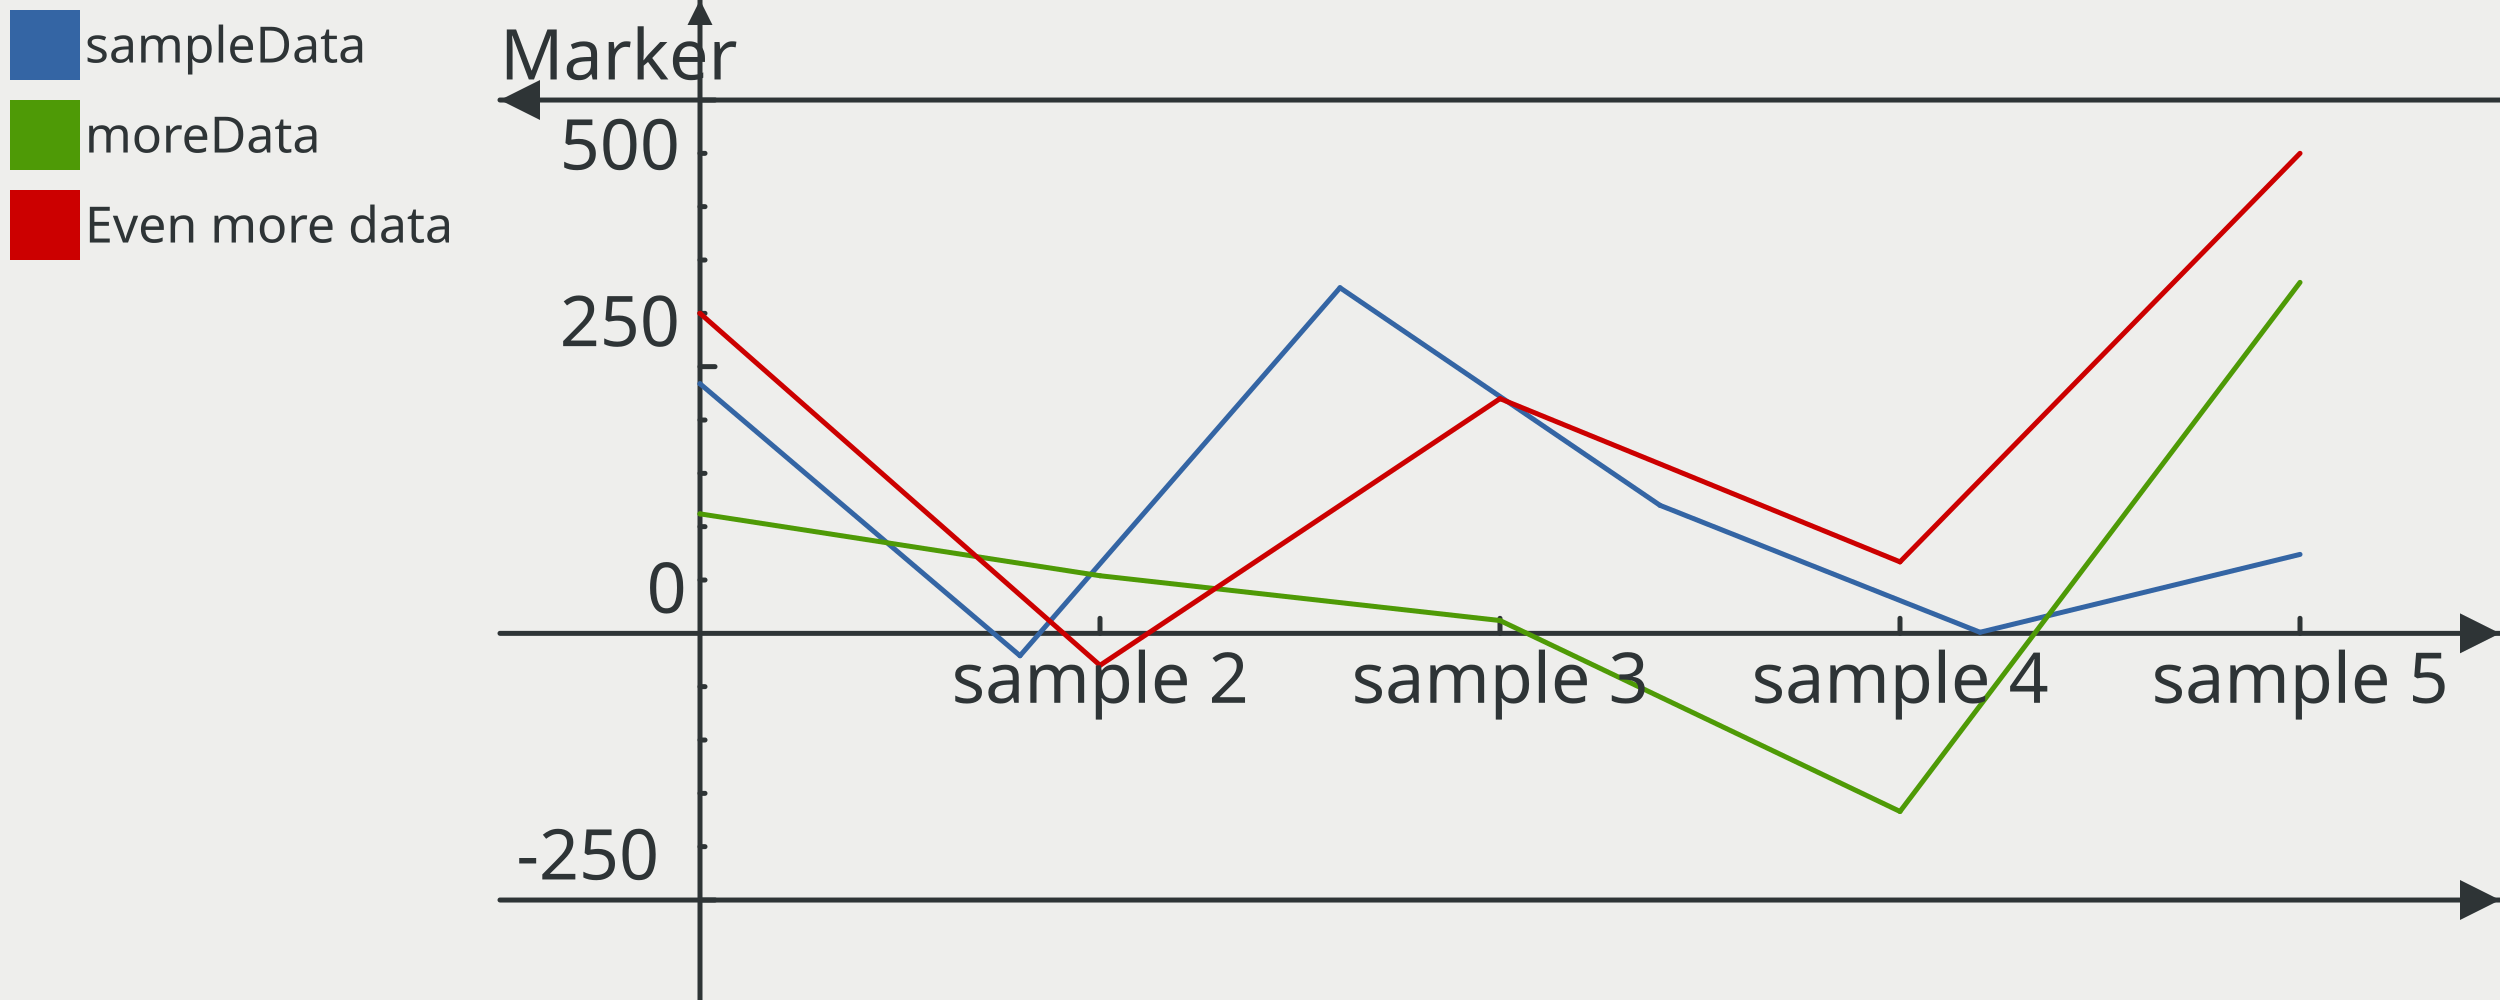
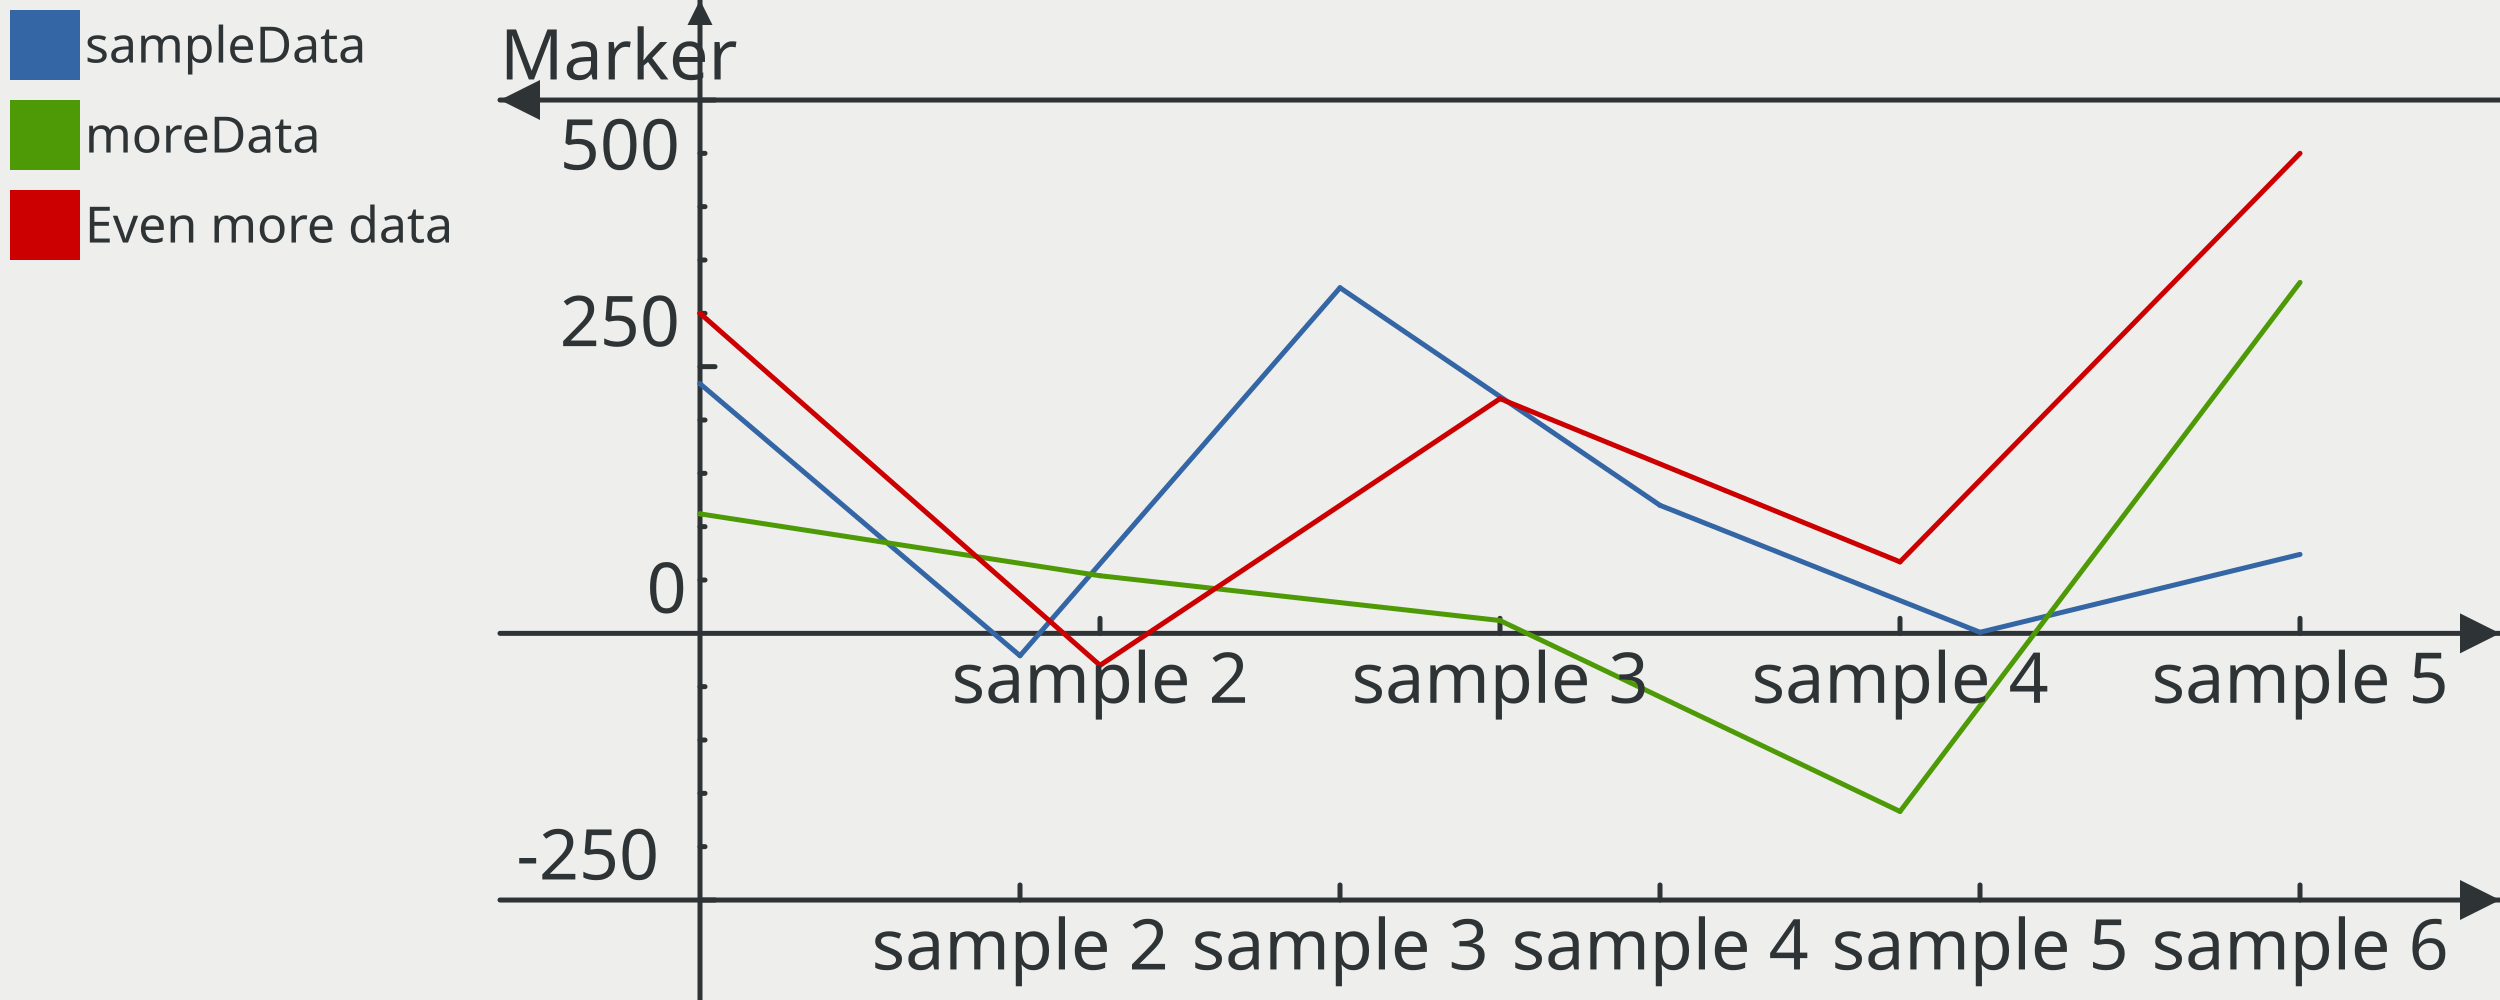
<svg xmlns="http://www.w3.org/2000/svg" width="500" height="200" version="1.0" id="ezcGraph">
  <defs />
  <g id="ezcGraphChart" color-rendering="optimizeQuality" shape-rendering="geometricPrecision" text-rendering="optimizeLegibility">
    <path d=" M 0,200 L 0,0 L 500,0 L 500,200 L 0,200 z " style="fill: #eeeeec; fill-opacity: 1.00; stroke: none;" id="ezcGraphPolygon_1" />
    <path d=" M 0,200 L 0,0 L 100,0 L 100,200 L 0,200 z " style="fill: #000000; fill-opacity: 0.00; stroke: none;" id="ezcGraphPolygon_2" />
    <path d=" M 2,16 L 2,2 L 16,2 L 16,16 L 2,16 z " style="fill: #3465a4; fill-opacity: 1.00; stroke: none;" id="ezcGraphPolygon_3" />
    <path d=" M 2,34 L 2,20 L 16,20 L 16,34 L 2,34 z " style="fill: #4e9a06; fill-opacity: 1.00; stroke: none;" id="ezcGraphPolygon_5" />
    <path d=" M 2,52 L 2,38 L 16,38 L 16,52 L 2,52 z " style="fill: #cc0000; fill-opacity: 1.00; stroke: none;" id="ezcGraphPolygon_7" />
    <path d=" M 100,126.667 L 500,126.667" style="fill: none; stroke: #2e3436; stroke-width: 1; stroke-opacity: 1.00; stroke-linecap: round; stroke-linejoin: round;" id="ezcGraphLine_9" />
    <path d=" M 492,122.667 L 500,126.667 L 492,130.667 L 492,122.667 z " style="fill: #2e3436; fill-opacity: 1.00; stroke: none;" id="ezcGraphPolygon_10" />
    <path d=" M 220,20 L 220,180" style="fill: none; stroke: #000000; stroke-width: 1; stroke-opacity: 0.00; stroke-linecap: round; stroke-linejoin: round;" id="ezcGraphLine_11" />
    <path d=" M 220,123.667 L 220,126.667" style="fill: none; stroke: #2e3436; stroke-width: 1; stroke-opacity: 1.00; stroke-linecap: round; stroke-linejoin: round;" id="ezcGraphLine_12" />
    <path d=" M 300,20 L 300,180" style="fill: none; stroke: #000000; stroke-width: 1; stroke-opacity: 0.00; stroke-linecap: round; stroke-linejoin: round;" id="ezcGraphLine_14" />
    <path d=" M 300,123.667 L 300,126.667" style="fill: none; stroke: #2e3436; stroke-width: 1; stroke-opacity: 1.00; stroke-linecap: round; stroke-linejoin: round;" id="ezcGraphLine_15" />
    <path d=" M 380,20 L 380,180" style="fill: none; stroke: #000000; stroke-width: 1; stroke-opacity: 0.00; stroke-linecap: round; stroke-linejoin: round;" id="ezcGraphLine_17" />
    <path d=" M 380,123.667 L 380,126.667" style="fill: none; stroke: #2e3436; stroke-width: 1; stroke-opacity: 1.00; stroke-linecap: round; stroke-linejoin: round;" id="ezcGraphLine_18" />
    <path d=" M 460,20 L 460,180" style="fill: none; stroke: #000000; stroke-width: 1; stroke-opacity: 0.00; stroke-linecap: round; stroke-linejoin: round;" id="ezcGraphLine_20" />
    <path d=" M 460,123.667 L 460,126.667" style="fill: none; stroke: #2e3436; stroke-width: 1; stroke-opacity: 1.00; stroke-linecap: round; stroke-linejoin: round;" id="ezcGraphLine_21" />
    <path d=" M 140,200 L 140,0" style="fill: none; stroke: #2e3436; stroke-width: 1; stroke-opacity: 1.00; stroke-linecap: round; stroke-linejoin: round;" id="ezcGraphLine_23" />
    <path d=" M 137.5,5 L 140,0 L 142.5,5 L 137.5,5 z " style="fill: #2e3436; fill-opacity: 1.00; stroke: none;" id="ezcGraphPolygon_24" />
    <path d=" M 140,180 L 460,180" style="fill: none; stroke: #000000; stroke-width: 1; stroke-opacity: 0.00; stroke-linecap: round; stroke-linejoin: round;" id="ezcGraphLine_25" />
    <path d=" M 140,180 L 143,180" style="fill: none; stroke: #2e3436; stroke-width: 1; stroke-opacity: 1.00; stroke-linecap: round; stroke-linejoin: round;" id="ezcGraphLine_26" />
    <path d=" M 140,169.333 L 460,169.333" style="fill: none; stroke: #000000; stroke-width: 1; stroke-opacity: 0.00; stroke-linecap: round; stroke-linejoin: round;" id="ezcGraphLine_28" />
    <path d=" M 140,169.333 L 141,169.333" style="fill: none; stroke: #2e3436; stroke-width: 1; stroke-opacity: 1.00; stroke-linecap: round; stroke-linejoin: round;" id="ezcGraphLine_29" />
    <path d=" M 140,158.667 L 460,158.667" style="fill: none; stroke: #000000; stroke-width: 1; stroke-opacity: 0.00; stroke-linecap: round; stroke-linejoin: round;" id="ezcGraphLine_30" />
    <path d=" M 140,158.667 L 141,158.667" style="fill: none; stroke: #2e3436; stroke-width: 1; stroke-opacity: 1.00; stroke-linecap: round; stroke-linejoin: round;" id="ezcGraphLine_31" />
    <path d=" M 140,148 L 460,148" style="fill: none; stroke: #000000; stroke-width: 1; stroke-opacity: 0.00; stroke-linecap: round; stroke-linejoin: round;" id="ezcGraphLine_32" />
    <path d=" M 140,148 L 141,148" style="fill: none; stroke: #2e3436; stroke-width: 1; stroke-opacity: 1.00; stroke-linecap: round; stroke-linejoin: round;" id="ezcGraphLine_33" />
    <path d=" M 140,137.333 L 460,137.333" style="fill: none; stroke: #000000; stroke-width: 1; stroke-opacity: 0.00; stroke-linecap: round; stroke-linejoin: round;" id="ezcGraphLine_34" />
    <path d=" M 140,137.333 L 141,137.333" style="fill: none; stroke: #2e3436; stroke-width: 1; stroke-opacity: 1.00; stroke-linecap: round; stroke-linejoin: round;" id="ezcGraphLine_35" />
    <path d=" M 140,116 L 460,116" style="fill: none; stroke: #000000; stroke-width: 1; stroke-opacity: 0.00; stroke-linecap: round; stroke-linejoin: round;" id="ezcGraphLine_37" />
    <path d=" M 140,116 L 141,116" style="fill: none; stroke: #2e3436; stroke-width: 1; stroke-opacity: 1.00; stroke-linecap: round; stroke-linejoin: round;" id="ezcGraphLine_38" />
    <path d=" M 140,105.333 L 460,105.333" style="fill: none; stroke: #000000; stroke-width: 1; stroke-opacity: 0.00; stroke-linecap: round; stroke-linejoin: round;" id="ezcGraphLine_39" />
    <path d=" M 140,105.333 L 141,105.333" style="fill: none; stroke: #2e3436; stroke-width: 1; stroke-opacity: 1.00; stroke-linecap: round; stroke-linejoin: round;" id="ezcGraphLine_40" />
    <path d=" M 140,94.667 L 460,94.667" style="fill: none; stroke: #000000; stroke-width: 1; stroke-opacity: 0.00; stroke-linecap: round; stroke-linejoin: round;" id="ezcGraphLine_41" />
    <path d=" M 140,94.667 L 141,94.667" style="fill: none; stroke: #2e3436; stroke-width: 1; stroke-opacity: 1.00; stroke-linecap: round; stroke-linejoin: round;" id="ezcGraphLine_42" />
    <path d=" M 140,84 L 460,84" style="fill: none; stroke: #000000; stroke-width: 1; stroke-opacity: 0.00; stroke-linecap: round; stroke-linejoin: round;" id="ezcGraphLine_43" />
    <path d=" M 140,84 L 141,84" style="fill: none; stroke: #2e3436; stroke-width: 1; stroke-opacity: 1.00; stroke-linecap: round; stroke-linejoin: round;" id="ezcGraphLine_44" />
    <path d=" M 140,73.333 L 460,73.333" style="fill: none; stroke: #000000; stroke-width: 1; stroke-opacity: 0.00; stroke-linecap: round; stroke-linejoin: round;" id="ezcGraphLine_45" />
    <path d=" M 140,73.333 L 143,73.333" style="fill: none; stroke: #2e3436; stroke-width: 1; stroke-opacity: 1.00; stroke-linecap: round; stroke-linejoin: round;" id="ezcGraphLine_46" />
    <path d=" M 140,62.667 L 460,62.667" style="fill: none; stroke: #000000; stroke-width: 1; stroke-opacity: 0.00; stroke-linecap: round; stroke-linejoin: round;" id="ezcGraphLine_48" />
    <path d=" M 140,62.667 L 141,62.667" style="fill: none; stroke: #2e3436; stroke-width: 1; stroke-opacity: 1.00; stroke-linecap: round; stroke-linejoin: round;" id="ezcGraphLine_49" />
    <path d=" M 140,52 L 460,52" style="fill: none; stroke: #000000; stroke-width: 1; stroke-opacity: 0.00; stroke-linecap: round; stroke-linejoin: round;" id="ezcGraphLine_50" />
    <path d=" M 140,52 L 141,52" style="fill: none; stroke: #2e3436; stroke-width: 1; stroke-opacity: 1.00; stroke-linecap: round; stroke-linejoin: round;" id="ezcGraphLine_51" />
    <path d=" M 140,41.333 L 460,41.333" style="fill: none; stroke: #000000; stroke-width: 1; stroke-opacity: 0.00; stroke-linecap: round; stroke-linejoin: round;" id="ezcGraphLine_52" />
    <path d=" M 140,41.333 L 141,41.333" style="fill: none; stroke: #2e3436; stroke-width: 1; stroke-opacity: 1.00; stroke-linecap: round; stroke-linejoin: round;" id="ezcGraphLine_53" />
    <path d=" M 140,30.667 L 460,30.667" style="fill: none; stroke: #000000; stroke-width: 1; stroke-opacity: 0.00; stroke-linecap: round; stroke-linejoin: round;" id="ezcGraphLine_54" />
    <path d=" M 140,30.667 L 141,30.667" style="fill: none; stroke: #2e3436; stroke-width: 1; stroke-opacity: 1.00; stroke-linecap: round; stroke-linejoin: round;" id="ezcGraphLine_55" />
    <path d=" M 140,20 L 460,20" style="fill: none; stroke: #000000; stroke-width: 1; stroke-opacity: 0.00; stroke-linecap: round; stroke-linejoin: round;" id="ezcGraphLine_56" />
    <path d=" M 140,20 L 143,20" style="fill: none; stroke: #2e3436; stroke-width: 1; stroke-opacity: 1.00; stroke-linecap: round; stroke-linejoin: round;" id="ezcGraphLine_57" />
    <path d=" M 100,180 L 500,180" style="fill: none; stroke: #2e3436; stroke-width: 1; stroke-opacity: 1.00; stroke-linecap: round; stroke-linejoin: round;" id="ezcGraphLine_59" />
    <path d=" M 492,176 L 500,180 L 492,184 L 492,176 z " style="fill: #2e3436; fill-opacity: 1.00; stroke: none;" id="ezcGraphPolygon_60" />
-     <path d=" M 500,20 L 100,20" style="fill: none; stroke: #2e3436; stroke-width: 1; stroke-opacity: 1.00; stroke-linecap: round; stroke-linejoin: round;" id="ezcGraphLine_61" />
-     <path d=" M 108,24 L 100,20 L 108,16 L 108,24 z " style="fill: #2e3436; fill-opacity: 1.00; stroke: none;" id="ezcGraphPolygon_62" />
-     <path d=" M 140,76.747 L 140,76.747" style="fill: none; stroke: #3465a4; stroke-width: 1; stroke-opacity: 1.00; stroke-linecap: round; stroke-linejoin: round;" id="ezcGraphLine_64" />
-     <path d=" M 140,76.747 L 204,131.147" style="fill: none; stroke: #3465a4; stroke-width: 1; stroke-opacity: 1.00; stroke-linecap: round; stroke-linejoin: round;" id="ezcGraphLine_65" />
-     <path d=" M 204,131.147 L 268,57.547" style="fill: none; stroke: #3465a4; stroke-width: 1; stroke-opacity: 1.00; stroke-linecap: round; stroke-linejoin: round;" id="ezcGraphLine_66" />
-     <path d=" M 268,57.547 L 332,101.067" style="fill: none; stroke: #3465a4; stroke-width: 1; stroke-opacity: 1.00; stroke-linecap: round; stroke-linejoin: round;" id="ezcGraphLine_67" />
-     <path d=" M 332,101.067 L 396,126.453" style="fill: none; stroke: #3465a4; stroke-width: 1; stroke-opacity: 1.00; stroke-linecap: round; stroke-linejoin: round;" id="ezcGraphLine_68" />
-     <path d=" M 396,126.453 L 460,110.88" style="fill: none; stroke: #3465a4; stroke-width: 1; stroke-opacity: 1.00; stroke-linecap: round; stroke-linejoin: round;" id="ezcGraphLine_69" />
-     <path d=" M 140,102.773 L 140,102.773" style="fill: none; stroke: #4e9a06; stroke-width: 1; stroke-opacity: 1.00; stroke-linecap: round; stroke-linejoin: round;" id="ezcGraphLine_70" />
-     <path d=" M 140,102.773 L 220,115.147" style="fill: none; stroke: #4e9a06; stroke-width: 1; stroke-opacity: 1.00; stroke-linecap: round; stroke-linejoin: round;" id="ezcGraphLine_71" />
-     <path d=" M 220,115.147 L 300,124.107" style="fill: none; stroke: #4e9a06; stroke-width: 1; stroke-opacity: 1.00; stroke-linecap: round; stroke-linejoin: round;" id="ezcGraphLine_72" />
-     <path d=" M 300,124.107 L 380,162.293" style="fill: none; stroke: #4e9a06; stroke-width: 1; stroke-opacity: 1.00; stroke-linecap: round; stroke-linejoin: round;" id="ezcGraphLine_73" />
-     <path d=" M 380,162.293 L 460,56.48" style="fill: none; stroke: #4e9a06; stroke-width: 1; stroke-opacity: 1.00; stroke-linecap: round; stroke-linejoin: round;" id="ezcGraphLine_74" />
-     <path d=" M 140,62.667 L 140,62.667" style="fill: none; stroke: #cc0000; stroke-width: 1; stroke-opacity: 1.00; stroke-linecap: round; stroke-linejoin: round;" id="ezcGraphLine_75" />
-     <path d=" M 140,62.667 L 220,133.067" style="fill: none; stroke: #cc0000; stroke-width: 1; stroke-opacity: 1.00; stroke-linecap: round; stroke-linejoin: round;" id="ezcGraphLine_76" />
-     <path d=" M 220,133.067 L 300,79.733" style="fill: none; stroke: #cc0000; stroke-width: 1; stroke-opacity: 1.00; stroke-linecap: round; stroke-linejoin: round;" id="ezcGraphLine_77" />
-     <path d=" M 300,79.733 L 380,112.373" style="fill: none; stroke: #cc0000; stroke-width: 1; stroke-opacity: 1.00; stroke-linecap: round; stroke-linejoin: round;" id="ezcGraphLine_78" />
-     <path d=" M 380,112.373 L 460,30.667" style="fill: none; stroke: #cc0000; stroke-width: 1; stroke-opacity: 1.00; stroke-linecap: round; stroke-linejoin: round;" id="ezcGraphLine_79" />
+     <path d=" M 204,20 L 204,180" style="fill: none; stroke: #000000; stroke-width: 1; stroke-opacity: 0.00; stroke-linecap: round; stroke-linejoin: round;" id="ezcGraphLine_61" />
+     <path d=" M 204,177 L 204,180" style="fill: none; stroke: #2e3436; stroke-width: 1; stroke-opacity: 1.00; stroke-linecap: round; stroke-linejoin: round;" id="ezcGraphLine_62" />
+     <path d=" M 268,20 L 268,180" style="fill: none; stroke: #000000; stroke-width: 1; stroke-opacity: 0.00; stroke-linecap: round; stroke-linejoin: round;" id="ezcGraphLine_64" />
+     <path d=" M 268,177 L 268,180" style="fill: none; stroke: #2e3436; stroke-width: 1; stroke-opacity: 1.00; stroke-linecap: round; stroke-linejoin: round;" id="ezcGraphLine_65" />
+     <path d=" M 332,20 L 332,180" style="fill: none; stroke: #000000; stroke-width: 1; stroke-opacity: 0.00; stroke-linecap: round; stroke-linejoin: round;" id="ezcGraphLine_67" />
+     <path d=" M 332,177 L 332,180" style="fill: none; stroke: #2e3436; stroke-width: 1; stroke-opacity: 1.00; stroke-linecap: round; stroke-linejoin: round;" id="ezcGraphLine_68" />
+     <path d=" M 396,20 L 396,180" style="fill: none; stroke: #000000; stroke-width: 1; stroke-opacity: 0.00; stroke-linecap: round; stroke-linejoin: round;" id="ezcGraphLine_70" />
+     <path d=" M 396,177 L 396,180" style="fill: none; stroke: #2e3436; stroke-width: 1; stroke-opacity: 1.00; stroke-linecap: round; stroke-linejoin: round;" id="ezcGraphLine_71" />
+     <path d=" M 460,20 L 460,180" style="fill: none; stroke: #000000; stroke-width: 1; stroke-opacity: 0.00; stroke-linecap: round; stroke-linejoin: round;" id="ezcGraphLine_73" />
+     <path d=" M 460,177 L 460,180" style="fill: none; stroke: #2e3436; stroke-width: 1; stroke-opacity: 1.00; stroke-linecap: round; stroke-linejoin: round;" id="ezcGraphLine_74" />
+     <path d=" M 500,20 L 100,20" style="fill: none; stroke: #2e3436; stroke-width: 1; stroke-opacity: 1.00; stroke-linecap: round; stroke-linejoin: round;" id="ezcGraphLine_76" />
+     <path d=" M 108,24 L 100,20 L 108,16 L 108,24 z " style="fill: #2e3436; fill-opacity: 1.00; stroke: none;" id="ezcGraphPolygon_77" />
+     <path d=" M 140,76.747 L 140,76.747" style="fill: none; stroke: #3465a4; stroke-width: 1; stroke-opacity: 1.00; stroke-linecap: round; stroke-linejoin: round;" id="ezcGraphLine_79" />
+     <path d=" M 140,76.747 L 204,131.147" style="fill: none; stroke: #3465a4; stroke-width: 1; stroke-opacity: 1.00; stroke-linecap: round; stroke-linejoin: round;" id="ezcGraphLine_80" />
+     <path d=" M 204,131.147 L 268,57.547" style="fill: none; stroke: #3465a4; stroke-width: 1; stroke-opacity: 1.00; stroke-linecap: round; stroke-linejoin: round;" id="ezcGraphLine_81" />
+     <path d=" M 268,57.547 L 332,101.067" style="fill: none; stroke: #3465a4; stroke-width: 1; stroke-opacity: 1.00; stroke-linecap: round; stroke-linejoin: round;" id="ezcGraphLine_82" />
+     <path d=" M 332,101.067 L 396,126.453" style="fill: none; stroke: #3465a4; stroke-width: 1; stroke-opacity: 1.00; stroke-linecap: round; stroke-linejoin: round;" id="ezcGraphLine_83" />
+     <path d=" M 396,126.453 L 460,110.88" style="fill: none; stroke: #3465a4; stroke-width: 1; stroke-opacity: 1.00; stroke-linecap: round; stroke-linejoin: round;" id="ezcGraphLine_84" />
+     <path d=" M 140,102.773 L 140,102.773" style="fill: none; stroke: #4e9a06; stroke-width: 1; stroke-opacity: 1.00; stroke-linecap: round; stroke-linejoin: round;" id="ezcGraphLine_85" />
+     <path d=" M 140,102.773 L 220,115.147" style="fill: none; stroke: #4e9a06; stroke-width: 1; stroke-opacity: 1.00; stroke-linecap: round; stroke-linejoin: round;" id="ezcGraphLine_86" />
+     <path d=" M 220,115.147 L 300,124.107" style="fill: none; stroke: #4e9a06; stroke-width: 1; stroke-opacity: 1.00; stroke-linecap: round; stroke-linejoin: round;" id="ezcGraphLine_87" />
+     <path d=" M 300,124.107 L 380,162.293" style="fill: none; stroke: #4e9a06; stroke-width: 1; stroke-opacity: 1.00; stroke-linecap: round; stroke-linejoin: round;" id="ezcGraphLine_88" />
+     <path d=" M 380,162.293 L 460,56.48" style="fill: none; stroke: #4e9a06; stroke-width: 1; stroke-opacity: 1.00; stroke-linecap: round; stroke-linejoin: round;" id="ezcGraphLine_89" />
+     <path d=" M 140,62.667 L 140,62.667" style="fill: none; stroke: #cc0000; stroke-width: 1; stroke-opacity: 1.00; stroke-linecap: round; stroke-linejoin: round;" id="ezcGraphLine_90" />
+     <path d=" M 140,62.667 L 220,133.067" style="fill: none; stroke: #cc0000; stroke-width: 1; stroke-opacity: 1.00; stroke-linecap: round; stroke-linejoin: round;" id="ezcGraphLine_91" />
+     <path d=" M 220,133.067 L 300,79.733" style="fill: none; stroke: #cc0000; stroke-width: 1; stroke-opacity: 1.00; stroke-linecap: round; stroke-linejoin: round;" id="ezcGraphLine_92" />
+     <path d=" M 300,79.733 L 380,112.373" style="fill: none; stroke: #cc0000; stroke-width: 1; stroke-opacity: 1.00; stroke-linecap: round; stroke-linejoin: round;" id="ezcGraphLine_93" />
+     <path d=" M 380,112.373 L 460,30.667" style="fill: none; stroke: #cc0000; stroke-width: 1; stroke-opacity: 1.00; stroke-linecap: round; stroke-linejoin: round;" id="ezcGraphLine_94" />
    <g id="ezcGraphTextBox_4">
-       <path d=" M 16.5,15 L 16.5,3.5 L 71,3.5 L 71,15 L 16.5,15 z " style="fill: #ffffff; fill-opacity: 0.00; stroke: none;" id="ezcGraphPolygon_80" />
+       <path d=" M 16.5,15 L 16.5,3.5 L 71,3.5 L 71,15 L 16.5,15 z " style="fill: #ffffff; fill-opacity: 0.00; stroke: none;" id="ezcGraphPolygon_95" />
      <text id="ezcGraphTextBox_4_text" x="17" text-length="53px" y="12.5" style="font-size: 10px; font-family: 'sans-serif'; fill: #2e3436; fill-opacity: 1.00; stroke: none;">sampleData</text>
    </g>
    <g id="ezcGraphTextBox_6">
-       <path d=" M 16.5,33 L 16.5,21.5 L 60.4,21.5 L 60.4,33 L 16.5,33 z " style="fill: #ffffff; fill-opacity: 0.00; stroke: none;" id="ezcGraphPolygon_81" />
+       <path d=" M 16.5,33 L 16.5,21.5 L 60.4,21.5 L 60.4,33 L 16.5,33 z " style="fill: #ffffff; fill-opacity: 0.00; stroke: none;" id="ezcGraphPolygon_96" />
      <text id="ezcGraphTextBox_6_text" x="17" text-length="42.4px" y="30.5" style="font-size: 10px; font-family: 'sans-serif'; fill: #2e3436; fill-opacity: 1.00; stroke: none;">moreData</text>
    </g>
    <g id="ezcGraphTextBox_8">
-       <path d=" M 16.5,51 L 16.5,39.5 L 92.2,39.5 L 92.2,51 L 16.5,51 z " style="fill: #ffffff; fill-opacity: 0.00; stroke: none;" id="ezcGraphPolygon_82" />
+       <path d=" M 16.5,51 L 16.5,39.5 L 92.2,39.5 L 92.2,51 L 16.5,51 z " style="fill: #ffffff; fill-opacity: 0.00; stroke: none;" id="ezcGraphPolygon_97" />
      <text id="ezcGraphTextBox_8_text" x="17" text-length="74.2px" y="48.5" style="font-size: 10px; font-family: 'sans-serif'; fill: #2e3436; fill-opacity: 1.00; stroke: none;">Even more data</text>
    </g>
    <g id="ezcGraphTextBox_13">
-       <path d=" M 189.82,143.667 L 189.82,128.167 L 250.68,128.167 L 250.68,143.667 L 189.82,143.667 z " style="fill: #ffffff; fill-opacity: 0.00; stroke: none;" id="ezcGraphPolygon_83" />
+       <path d=" M 189.82,143.667 L 189.82,128.167 L 250.68,128.167 L 250.68,143.667 L 189.82,143.667 z " style="fill: #ffffff; fill-opacity: 0.00; stroke: none;" id="ezcGraphPolygon_98" />
      <text id="ezcGraphTextBox_13_text" x="190.32" text-length="59.36px" y="140.567" style="font-size: 14px; font-family: 'sans-serif'; fill: #2e3436; fill-opacity: 1.00; stroke: none;">sample 2</text>
    </g>
    <g id="ezcGraphTextBox_16">
-       <path d=" M 269.82,143.667 L 269.82,128.167 L 330.68,128.167 L 330.68,143.667 L 269.82,143.667 z " style="fill: #ffffff; fill-opacity: 0.00; stroke: none;" id="ezcGraphPolygon_84" />
+       <path d=" M 269.82,143.667 L 269.82,128.167 L 330.68,128.167 L 330.68,143.667 L 269.82,143.667 z " style="fill: #ffffff; fill-opacity: 0.00; stroke: none;" id="ezcGraphPolygon_99" />
      <text id="ezcGraphTextBox_16_text" x="270.32" text-length="59.36px" y="140.567" style="font-size: 14px; font-family: 'sans-serif'; fill: #2e3436; fill-opacity: 1.00; stroke: none;">sample 3</text>
    </g>
    <g id="ezcGraphTextBox_19">
-       <path d=" M 349.82,143.667 L 349.82,128.167 L 410.68,128.167 L 410.68,143.667 L 349.82,143.667 z " style="fill: #ffffff; fill-opacity: 0.00; stroke: none;" id="ezcGraphPolygon_85" />
+       <path d=" M 349.82,143.667 L 349.82,128.167 L 410.68,128.167 L 410.68,143.667 L 349.82,143.667 z " style="fill: #ffffff; fill-opacity: 0.00; stroke: none;" id="ezcGraphPolygon_100" />
      <text id="ezcGraphTextBox_19_text" x="350.32" text-length="59.36px" y="140.567" style="font-size: 14px; font-family: 'sans-serif'; fill: #2e3436; fill-opacity: 1.00; stroke: none;">sample 4</text>
    </g>
    <g id="ezcGraphTextBox_22">
-       <path d=" M 429.82,143.667 L 429.82,128.167 L 490.68,128.167 L 490.68,143.667 L 429.82,143.667 z " style="fill: #ffffff; fill-opacity: 0.00; stroke: none;" id="ezcGraphPolygon_86" />
+       <path d=" M 429.82,143.667 L 429.82,128.167 L 490.68,128.167 L 490.68,143.667 L 429.82,143.667 z " style="fill: #ffffff; fill-opacity: 0.00; stroke: none;" id="ezcGraphPolygon_101" />
      <text id="ezcGraphTextBox_22_text" x="430.32" text-length="59.36px" y="140.567" style="font-size: 14px; font-family: 'sans-serif'; fill: #2e3436; fill-opacity: 1.00; stroke: none;">sample 5</text>
    </g>
    <g id="ezcGraphTextBox_27">
-       <path d=" M 102.78,179 L 102.78,163.5 L 139,163.5 L 139,179 L 102.78,179 z " style="fill: #ffffff; fill-opacity: 0.00; stroke: none;" id="ezcGraphPolygon_87" />
+       <path d=" M 102.78,179 L 102.78,163.5 L 139,163.5 L 139,179 L 102.78,179 z " style="fill: #ffffff; fill-opacity: 0.00; stroke: none;" id="ezcGraphPolygon_102" />
      <text id="ezcGraphTextBox_27_text" x="103.28" text-length="34.72px" y="175.9" style="font-size: 14px; font-family: 'sans-serif'; fill: #2e3436; fill-opacity: 1.00; stroke: none;">-250</text>
    </g>
    <g id="ezcGraphTextBox_36">
-       <path d=" M 128.82,125.667 L 128.82,110.167 L 139,110.167 L 139,125.667 L 128.82,125.667 z " style="fill: #ffffff; fill-opacity: 0.00; stroke: none;" id="ezcGraphPolygon_88" />
+       <path d=" M 128.82,125.667 L 128.82,110.167 L 139,110.167 L 139,125.667 L 128.82,125.667 z " style="fill: #ffffff; fill-opacity: 0.00; stroke: none;" id="ezcGraphPolygon_103" />
      <text id="ezcGraphTextBox_36_text" x="129.32" text-length="8.68px" y="122.567" style="font-size: 14px; font-family: 'sans-serif'; fill: #2e3436; fill-opacity: 1.00; stroke: none;">0</text>
    </g>
    <g id="ezcGraphTextBox_47">
-       <path d=" M 111.46,72.333 L 111.46,56.833 L 139,56.833 L 139,72.333 L 111.46,72.333 z " style="fill: #ffffff; fill-opacity: 0.00; stroke: none;" id="ezcGraphPolygon_89" />
+       <path d=" M 111.46,72.333 L 111.46,56.833 L 139,56.833 L 139,72.333 L 111.46,72.333 z " style="fill: #ffffff; fill-opacity: 0.00; stroke: none;" id="ezcGraphPolygon_104" />
      <text id="ezcGraphTextBox_47_text" x="111.96" text-length="26.04px" y="69.233" style="font-size: 14px; font-family: 'sans-serif'; fill: #2e3436; fill-opacity: 1.00; stroke: none;">250</text>
    </g>
    <g id="ezcGraphTextBox_58">
-       <path d=" M 111.46,37 L 111.46,21.5 L 139,21.5 L 139,37 L 111.46,37 z " style="fill: #ffffff; fill-opacity: 0.00; stroke: none;" id="ezcGraphPolygon_90" />
+       <path d=" M 111.46,37 L 111.46,21.5 L 139,21.5 L 139,37 L 111.46,37 z " style="fill: #ffffff; fill-opacity: 0.00; stroke: none;" id="ezcGraphPolygon_105" />
      <text id="ezcGraphTextBox_58_text" x="111.96" text-length="26.04px" y="33.9" style="font-size: 14px; font-family: 'sans-serif'; fill: #2e3436; fill-opacity: 1.00; stroke: none;">500</text>
    </g>
    <g id="ezcGraphTextBox_63">
-       <path d=" M 99.5,19 L 99.5,3.5 L 145.52,3.5 L 145.52,19 L 99.5,19 z " style="fill: #ffffff; fill-opacity: 0.00; stroke: none;" id="ezcGraphPolygon_91" />
-       <text id="ezcGraphTextBox_63_text" x="100" text-length="44.52px" y="15.9" style="font-size: 14px; font-family: 'sans-serif'; fill: #2e3436; fill-opacity: 1.00; stroke: none;">Marker</text>
+       <path d=" M 173.82,197 L 173.82,181.5 L 234.68,181.5 L 234.68,197 L 173.82,197 z " style="fill: #ffffff; fill-opacity: 0.00; stroke: none;" id="ezcGraphPolygon_106" />
+       <text id="ezcGraphTextBox_63_text" x="174.32" text-length="59.36px" y="193.9" style="font-size: 14px; font-family: 'sans-serif'; fill: #2e3436; fill-opacity: 1.00; stroke: none;">sample 2</text>
+     </g>
+     <g id="ezcGraphTextBox_66">
+       <path d=" M 237.82,197 L 237.82,181.5 L 298.68,181.5 L 298.68,197 L 237.82,197 z " style="fill: #ffffff; fill-opacity: 0.00; stroke: none;" id="ezcGraphPolygon_107" />
+       <text id="ezcGraphTextBox_66_text" x="238.32" text-length="59.36px" y="193.9" style="font-size: 14px; font-family: 'sans-serif'; fill: #2e3436; fill-opacity: 1.00; stroke: none;">sample 3</text>
+     </g>
+     <g id="ezcGraphTextBox_69">
+       <path d=" M 301.82,197 L 301.82,181.5 L 362.68,181.5 L 362.68,197 L 301.82,197 z " style="fill: #ffffff; fill-opacity: 0.00; stroke: none;" id="ezcGraphPolygon_108" />
+       <text id="ezcGraphTextBox_69_text" x="302.32" text-length="59.36px" y="193.9" style="font-size: 14px; font-family: 'sans-serif'; fill: #2e3436; fill-opacity: 1.00; stroke: none;">sample 4</text>
+     </g>
+     <g id="ezcGraphTextBox_72">
+       <path d=" M 365.82,197 L 365.82,181.5 L 426.68,181.5 L 426.68,197 L 365.82,197 z " style="fill: #ffffff; fill-opacity: 0.00; stroke: none;" id="ezcGraphPolygon_109" />
+       <text id="ezcGraphTextBox_72_text" x="366.32" text-length="59.36px" y="193.9" style="font-size: 14px; font-family: 'sans-serif'; fill: #2e3436; fill-opacity: 1.00; stroke: none;">sample 5</text>
+     </g>
+     <g id="ezcGraphTextBox_75">
+       <path d=" M 429.82,197 L 429.82,181.5 L 490.68,181.5 L 490.68,197 L 429.82,197 z " style="fill: #ffffff; fill-opacity: 0.00; stroke: none;" id="ezcGraphPolygon_110" />
+       <text id="ezcGraphTextBox_75_text" x="430.32" text-length="59.36px" y="193.9" style="font-size: 14px; font-family: 'sans-serif'; fill: #2e3436; fill-opacity: 1.00; stroke: none;">sample 6</text>
+     </g>
+     <g id="ezcGraphTextBox_78">
+       <path d=" M 99.5,19 L 99.5,3.5 L 145.52,3.5 L 145.52,19 L 99.5,19 z " style="fill: #ffffff; fill-opacity: 0.00; stroke: none;" id="ezcGraphPolygon_111" />
+       <text id="ezcGraphTextBox_78_text" x="100" text-length="44.52px" y="15.9" style="font-size: 14px; font-family: 'sans-serif'; fill: #2e3436; fill-opacity: 1.00; stroke: none;">Marker</text>
    </g>
  </g>
</svg>
